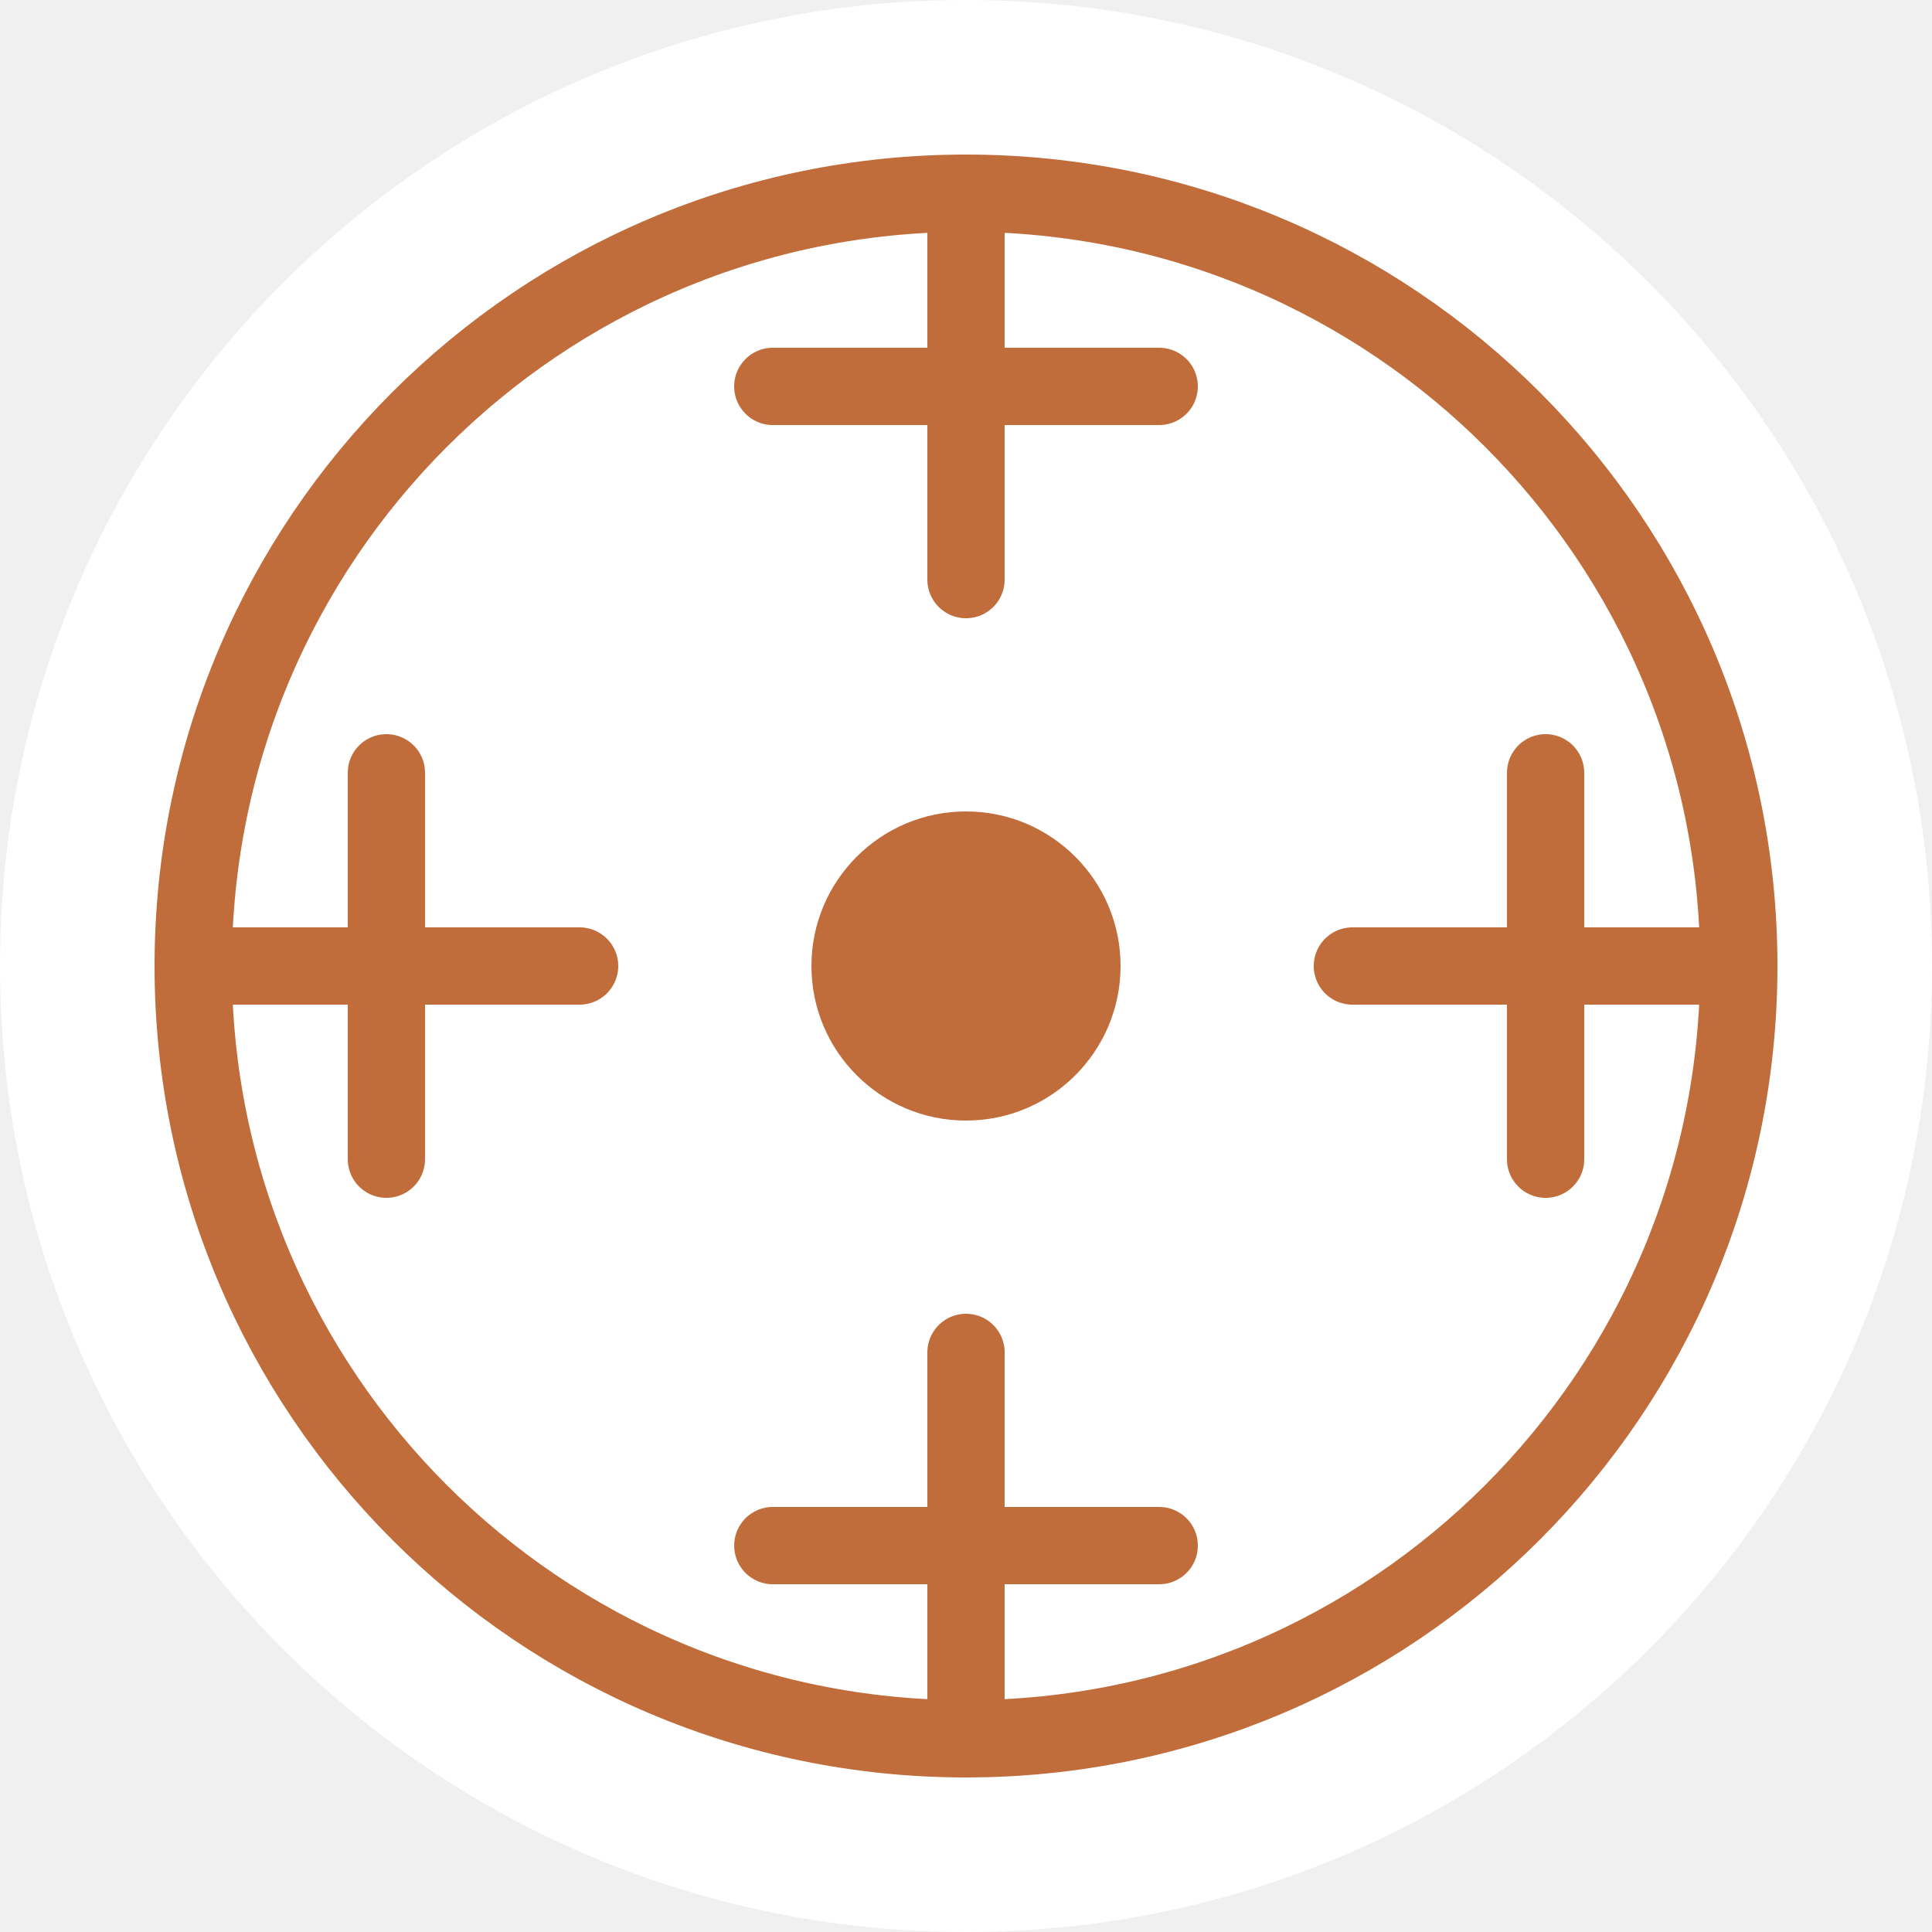
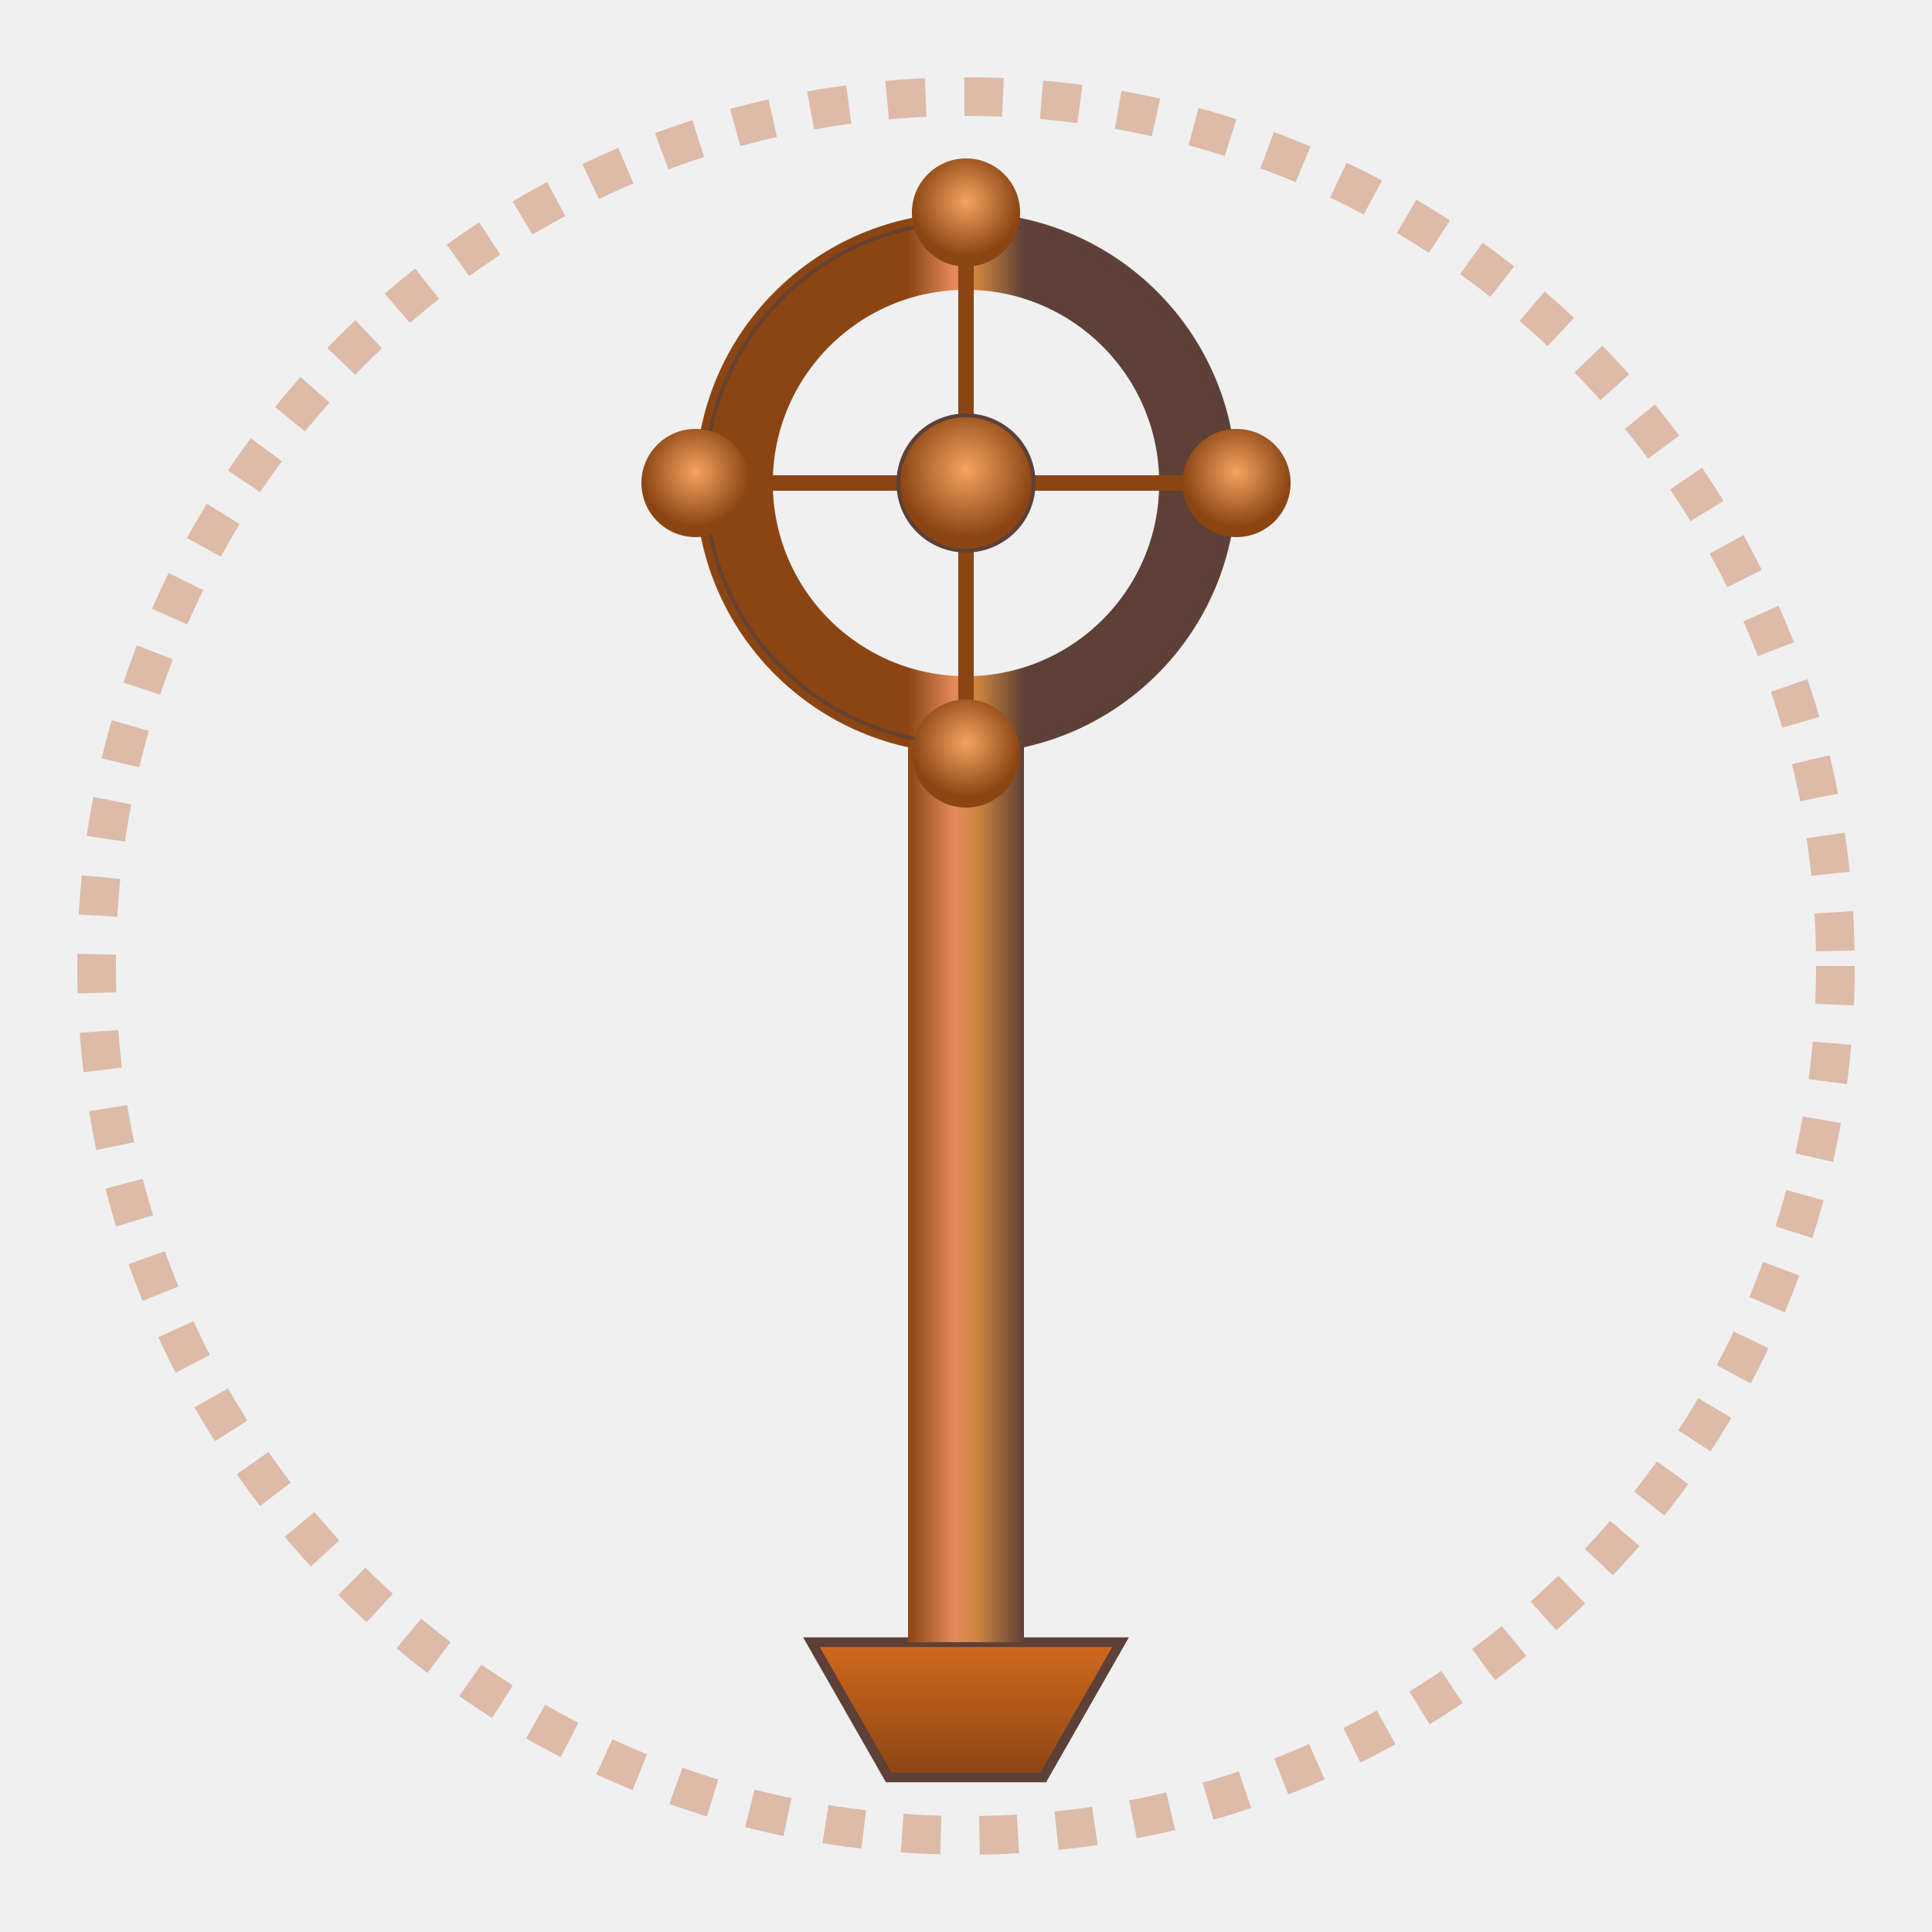
- <svg xmlns="http://www.w3.org/2000/svg" viewBox="0 0 100 100">
-   <circle cx="50" cy="50" r="50" fill="#ffffff" />
-   <g stroke="#C06C3B" stroke-width="6" stroke-linecap="round" stroke-linejoin="round">
-     <circle cx="50" cy="50" r="40" stroke-width="4" fill="none" />
-     <circle cx="50" cy="50" r="8" fill="#C06C3B" stroke="none" />
-     <path d="M50 10 L50 30 M40 20 L60 20" stroke-width="4" fill="none" />
-     <path d="M50 90 L50 70 M40 80 L60 80" stroke-width="4" fill="none" />
-     <path d="M10 50 L30 50 M20 40 L20 60" stroke-width="4" fill="none" />
-     <path d="M90 50 L70 50 M80 40 L80 60" stroke-width="4" fill="none" />
-   </g>
+ <svg xmlns="http://www.w3.org/2000/svg" viewBox="0 0 100 100" fill="none">
+   <defs>
+     <linearGradient id="bronzeStem" x1="47" y1="0" x2="53" y2="0" gradientUnits="userSpaceOnUse">
+       <stop offset="0%" stop-color="#8B4513" />
+       <stop offset="40%" stop-color="#E68A5C" />
+       <stop offset="60%" stop-color="#CD853F" />
+       <stop offset="100%" stop-color="#5D4037" />
+     </linearGradient>
+     <linearGradient id="bronzeBase" x1="50" y1="85" x2="50" y2="92" gradientUnits="userSpaceOnUse">
+       <stop offset="0%" stop-color="#D2691E" />
+       <stop offset="100%" stop-color="#8B4513" />
+     </linearGradient>
+     <radialGradient id="beadGrad" cx="50%" cy="40%" r="50%">
+       <stop offset="0%" stop-color="#F4A460" />
+       <stop offset="100%" stop-color="#8B4513" />
+     </radialGradient>
+   </defs>
+   <circle cx="50" cy="50" r="45" fill="none" stroke="#C06C3B" stroke-width="2" opacity="0.4" stroke-dasharray="2 2" />
+   <path d="M42 85 L58 85 L54 92 L46 92 Z" fill="url(#bronzeBase)" stroke="#5D4037" stroke-width="0.5" />
+   <rect x="47" y="38" width="6" height="47" fill="url(#bronzeStem)" />
+   <circle cx="50" cy="25" r="12" fill="none" stroke="url(#bronzeStem)" stroke-width="4" />
+   <circle cx="50" cy="25" r="13.5" fill="none" stroke="#5D4037" stroke-width="0.2" opacity="0.8" />
+   <line x1="50" y1="13" x2="50" y2="37" stroke="#8B4513" stroke-width="0.8" />
+   <line x1="38" y1="25" x2="62" y2="25" stroke="#8B4513" stroke-width="0.8" />
+   <circle cx="50" cy="25" r="3.5" fill="url(#beadGrad)" stroke="#5D4037" stroke-width="0.2" />
+   <circle cx="50" cy="11" r="2.8" fill="url(#beadGrad)" />
+   <circle cx="50" cy="39" r="2.8" fill="url(#beadGrad)" />
+   <circle cx="36" cy="25" r="2.8" fill="url(#beadGrad)" />
+   <circle cx="64" cy="25" r="2.8" fill="url(#beadGrad)" />
</svg>
